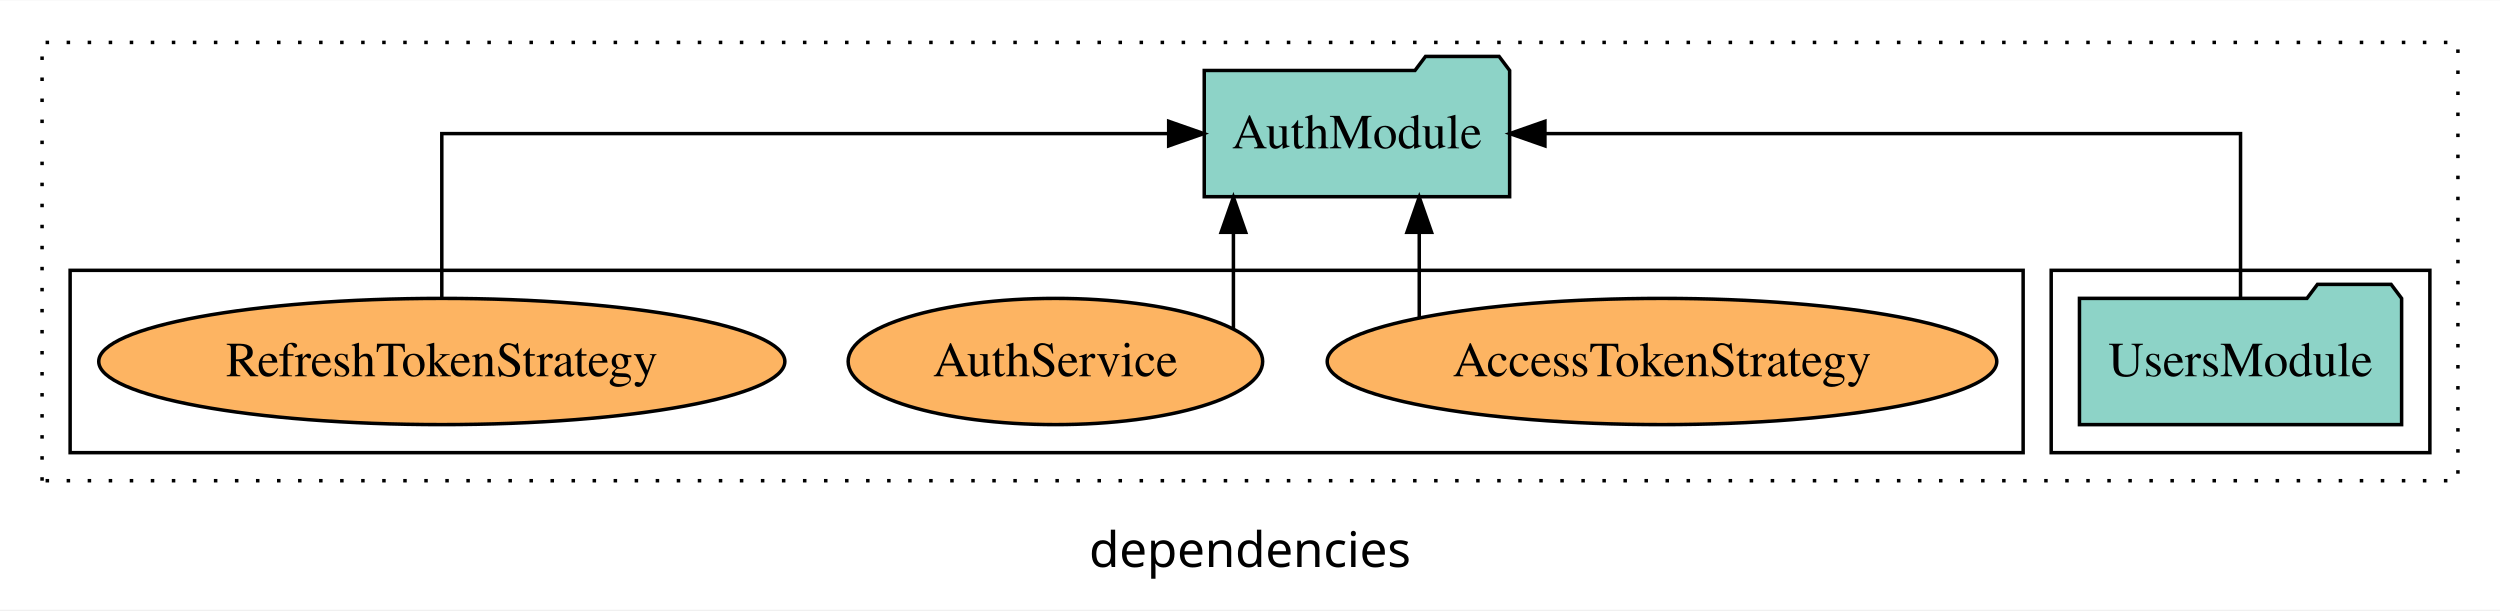
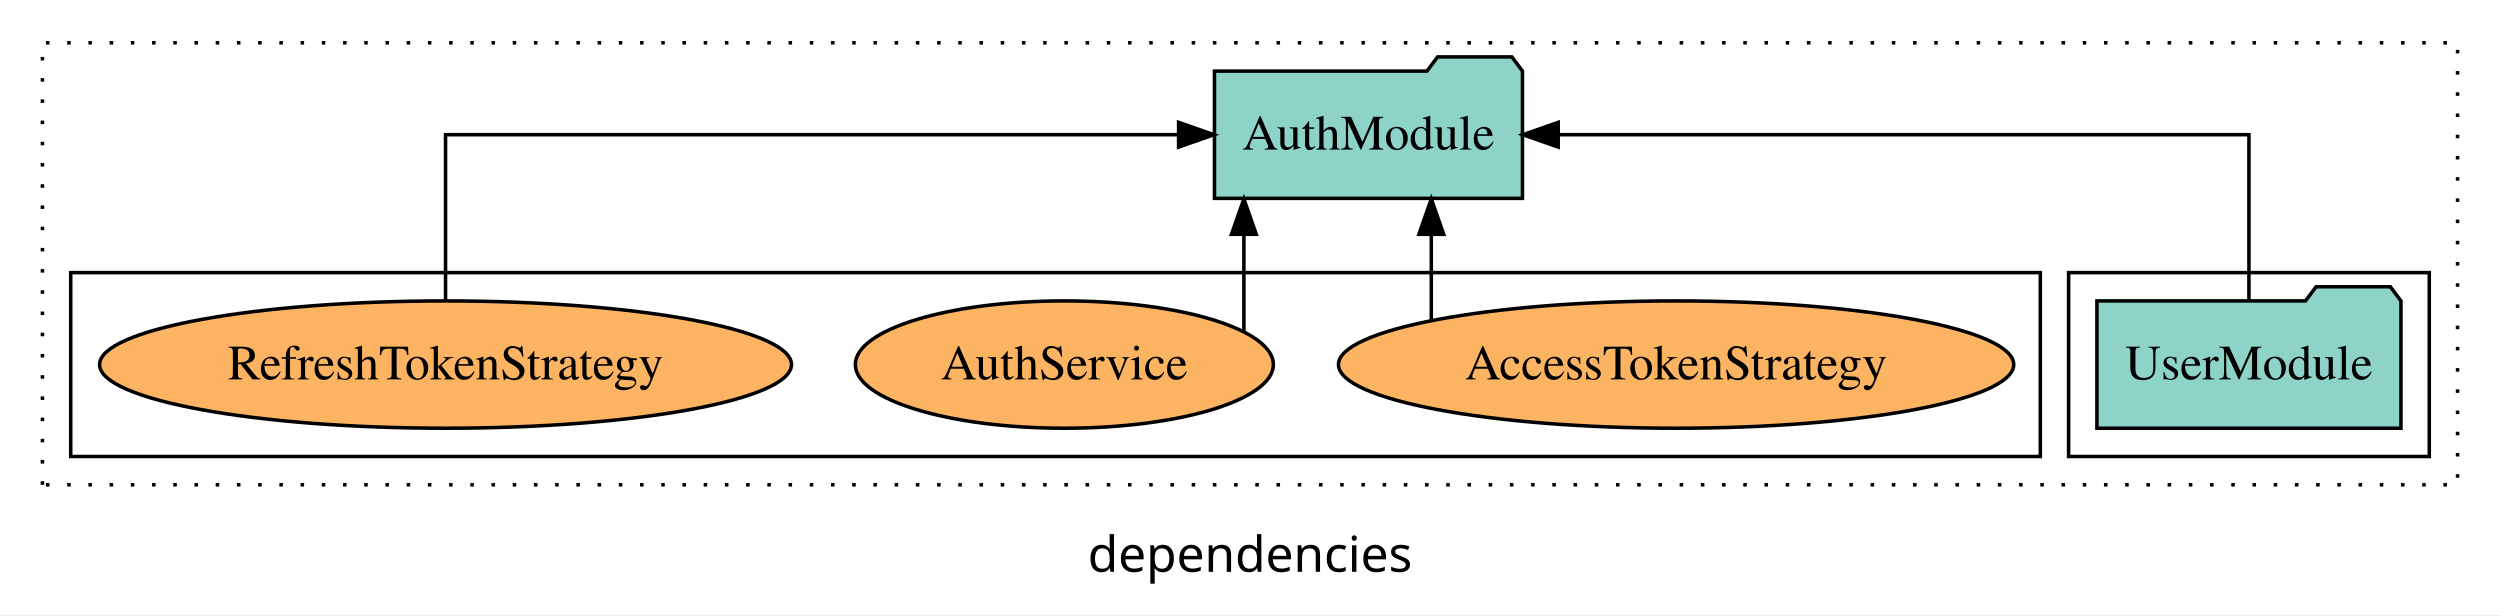
- <svg xmlns="http://www.w3.org/2000/svg" width="713pt" height="174pt" viewBox="0.00 0.00 713.00 173.80">
+ <svg xmlns="http://www.w3.org/2000/svg" width="707pt" height="174pt" viewBox="0.00 0.00 707.00 173.80">
  <g id="graph0" class="graph" transform="scale(1 1) rotate(0) translate(4 169.8)">
-     <polygon fill="white" stroke="transparent" points="-4,4 -4,-169.8 709,-169.8 709,4 -4,4" />
-     <text text-anchor="middle" x="352.5" y="-8.2" font-family="sans-serif" font-size="14.00">dependencies</text>
+     <polygon fill="white" stroke="transparent" points="-4,4 -4,-169.8 703,-169.8 703,4 -4,4" />
+     <text text-anchor="middle" x="349.5" y="-8.2" font-family="sans-serif" font-size="14.00">dependencies</text>
    <g id="clust1" class="cluster">
-       <polygon fill="none" stroke="black" stroke-dasharray="1,5" points="8,-32.8 8,-157.8 697,-157.8 697,-32.8 8,-32.8" />
+       <polygon fill="none" stroke="black" stroke-dasharray="1,5" points="8,-32.8 8,-157.8 691,-157.8 691,-32.8 8,-32.8" />
    </g>
    <g id="clust3" class="cluster">
-       <polygon fill="none" stroke="black" points="581,-40.8 581,-92.8 689,-92.8 689,-40.8 581,-40.8" />
+       <polygon fill="none" stroke="black" points="581,-40.8 581,-92.8 683,-92.8 683,-40.8 581,-40.8" />
    </g>
    <g id="clust6" class="cluster">
      <polygon fill="none" stroke="black" points="16,-40.8 16,-92.8 573,-92.8 573,-40.8 16,-40.8" />
    </g>
    <g id="node1" class="node">
-       <polygon fill="#8dd3c7" stroke="black" points="680.94,-84.8 677.94,-88.8 656.94,-88.8 653.94,-84.8 589.06,-84.8 589.06,-48.8 680.94,-48.8 680.94,-84.8" />
-       <text text-anchor="middle" x="635" y="-62.6" font-family="Times,serif" font-size="14.00">UsersModule</text>
+       <polygon fill="#8dd3c7" stroke="black" points="674.99,-84.8 671.99,-88.8 650.99,-88.8 647.99,-84.8 589.01,-84.8 589.01,-48.8 674.99,-48.8 674.99,-84.8" />
+       <text text-anchor="middle" x="632" y="-62.6" font-family="Times,serif" font-size="14.00">UserModule</text>
    </g>
    <g id="node2" class="node">
      <polygon fill="#8dd3c7" stroke="black" points="426.55,-149.8 423.55,-153.8 402.55,-153.8 399.55,-149.8 339.45,-149.8 339.45,-113.8 426.55,-113.8 426.55,-149.8" />
      <text text-anchor="middle" x="383" y="-127.6" font-family="Times,serif" font-size="14.00">AuthModule</text>
    </g>
    <g id="edge1" class="edge">
-       <path fill="none" stroke="black" d="M635,-84.91C635,-104.14 635,-131.8 635,-131.8 635,-131.8 436.61,-131.8 436.61,-131.8" />
-       <polygon fill="black" stroke="black" points="436.61,-128.3 426.61,-131.8 436.61,-135.3 436.61,-128.3" />
+       <path fill="none" stroke="black" d="M632,-84.91C632,-104.14 632,-131.8 632,-131.8 632,-131.8 436.66,-131.8 436.66,-131.8" />
+       <polygon fill="black" stroke="black" points="436.66,-128.3 426.66,-131.8 436.66,-135.3 436.66,-128.3" />
    </g>
    <g id="node3" class="node">
      <ellipse fill="#fdb462" stroke="black" cx="470" cy="-66.8" rx="95.48" ry="18" />
      <text text-anchor="middle" x="470" y="-62.6" font-family="Times,serif" font-size="14.00">AccessTokenStrategy</text>
    </g>
    <g id="edge2" class="edge">
      <path fill="none" stroke="black" d="M400.77,-79.33C400.77,-79.33 400.77,-103.65 400.77,-103.65" />
      <polygon fill="black" stroke="black" points="397.27,-103.65 400.77,-113.65 404.27,-103.65 397.27,-103.65" />
    </g>
    <g id="node4" class="node">
      <ellipse fill="#fdb462" stroke="black" cx="297" cy="-66.8" rx="59.11" ry="18" />
      <text text-anchor="middle" x="297" y="-62.6" font-family="Times,serif" font-size="14.00">AuthService</text>
    </g>
    <g id="edge3" class="edge">
      <path fill="none" stroke="black" d="M347.77,-76.11C347.77,-76.11 347.77,-103.65 347.77,-103.65" />
      <polygon fill="black" stroke="black" points="344.27,-103.65 347.77,-113.65 351.27,-103.65 344.27,-103.65" />
    </g>
    <g id="node5" class="node">
      <ellipse fill="#fdb462" stroke="black" cx="122" cy="-66.8" rx="97.84" ry="18" />
      <text text-anchor="middle" x="122" y="-62.6" font-family="Times,serif" font-size="14.00">RefreshTokenStrategy</text>
    </g>
    <g id="edge4" class="edge">
      <path fill="none" stroke="black" d="M122,-84.91C122,-104.14 122,-131.8 122,-131.8 122,-131.8 329.31,-131.8 329.31,-131.8" />
      <polygon fill="black" stroke="black" points="329.31,-135.3 339.31,-131.8 329.31,-128.3 329.31,-135.3" />
    </g>
  </g>
</svg>
